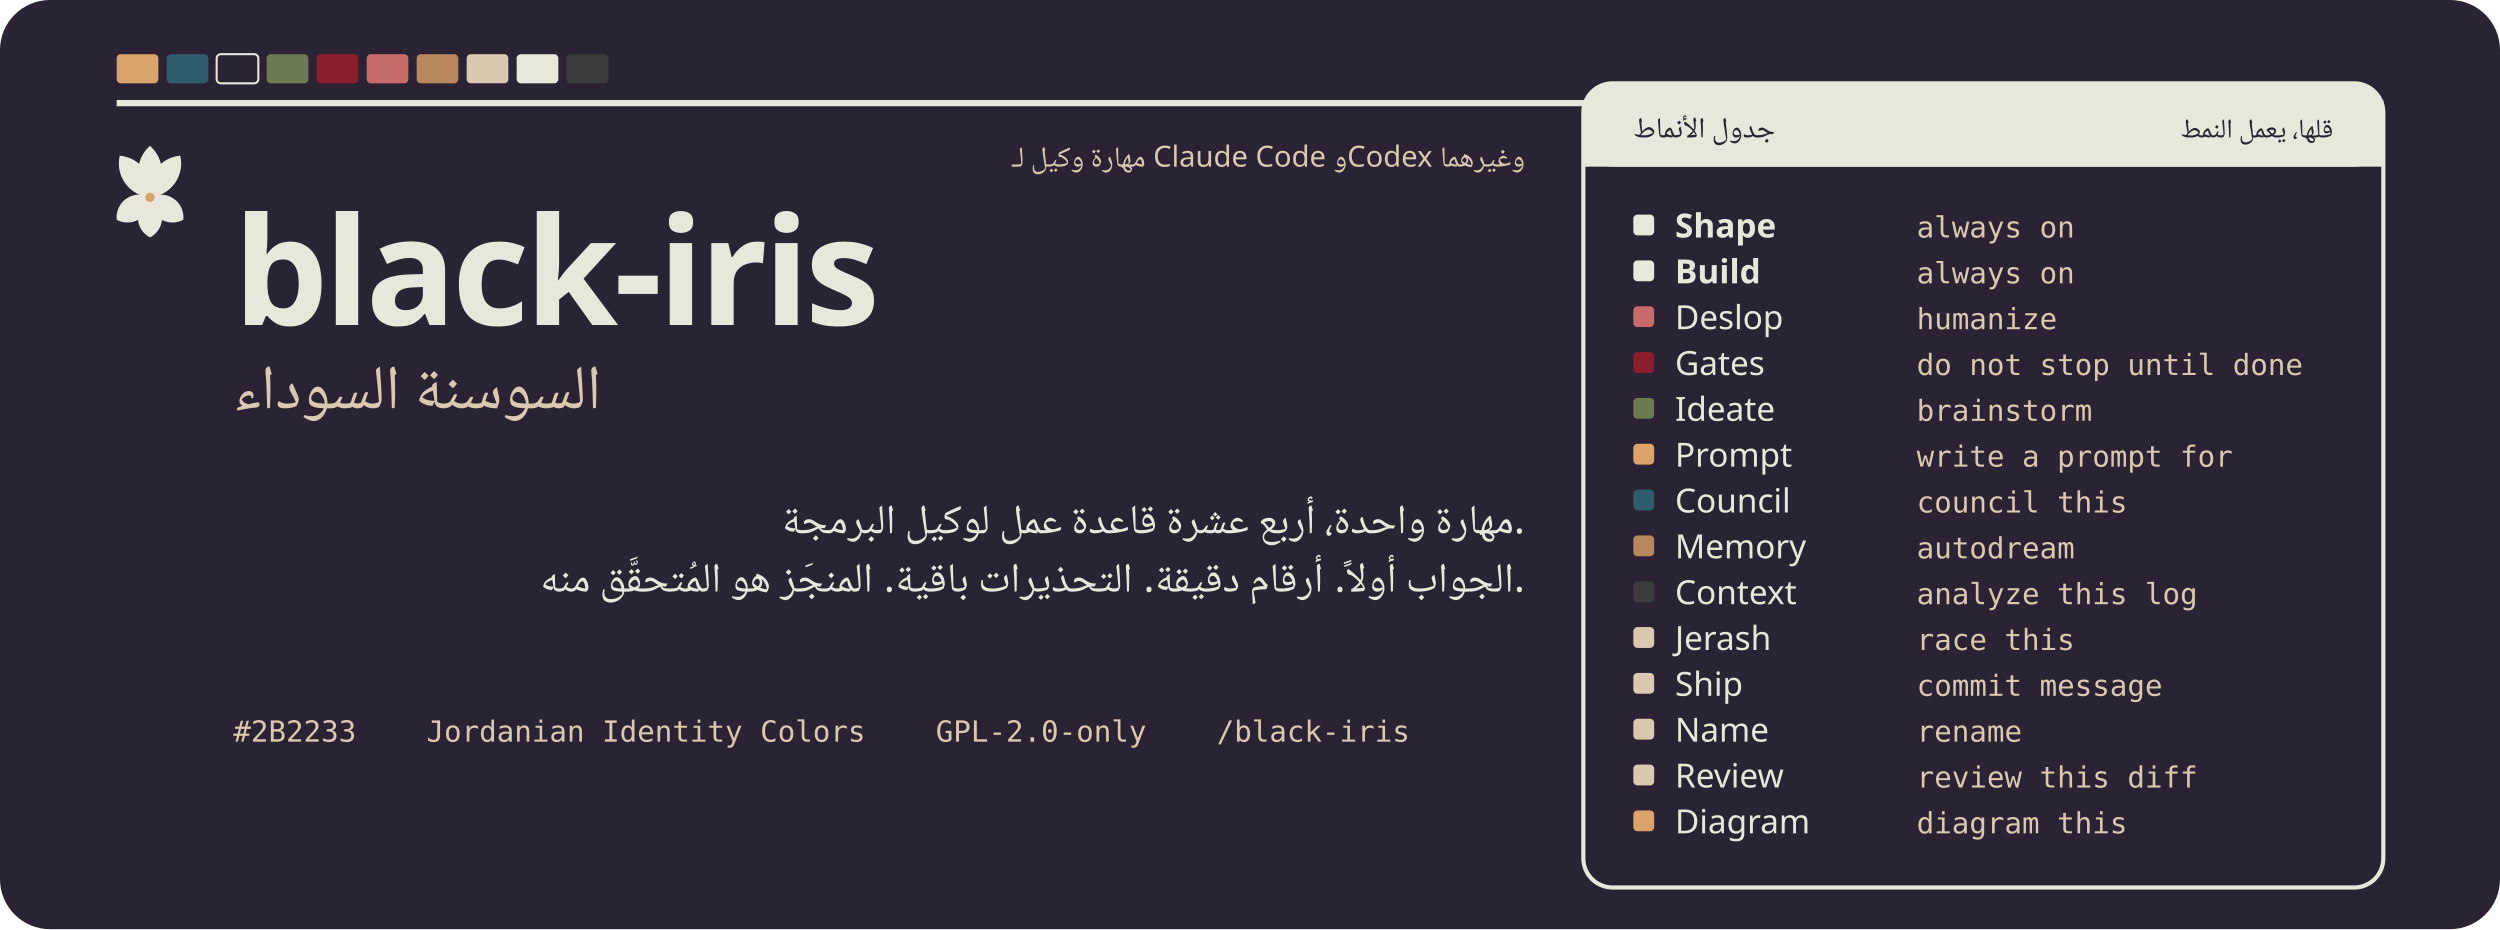
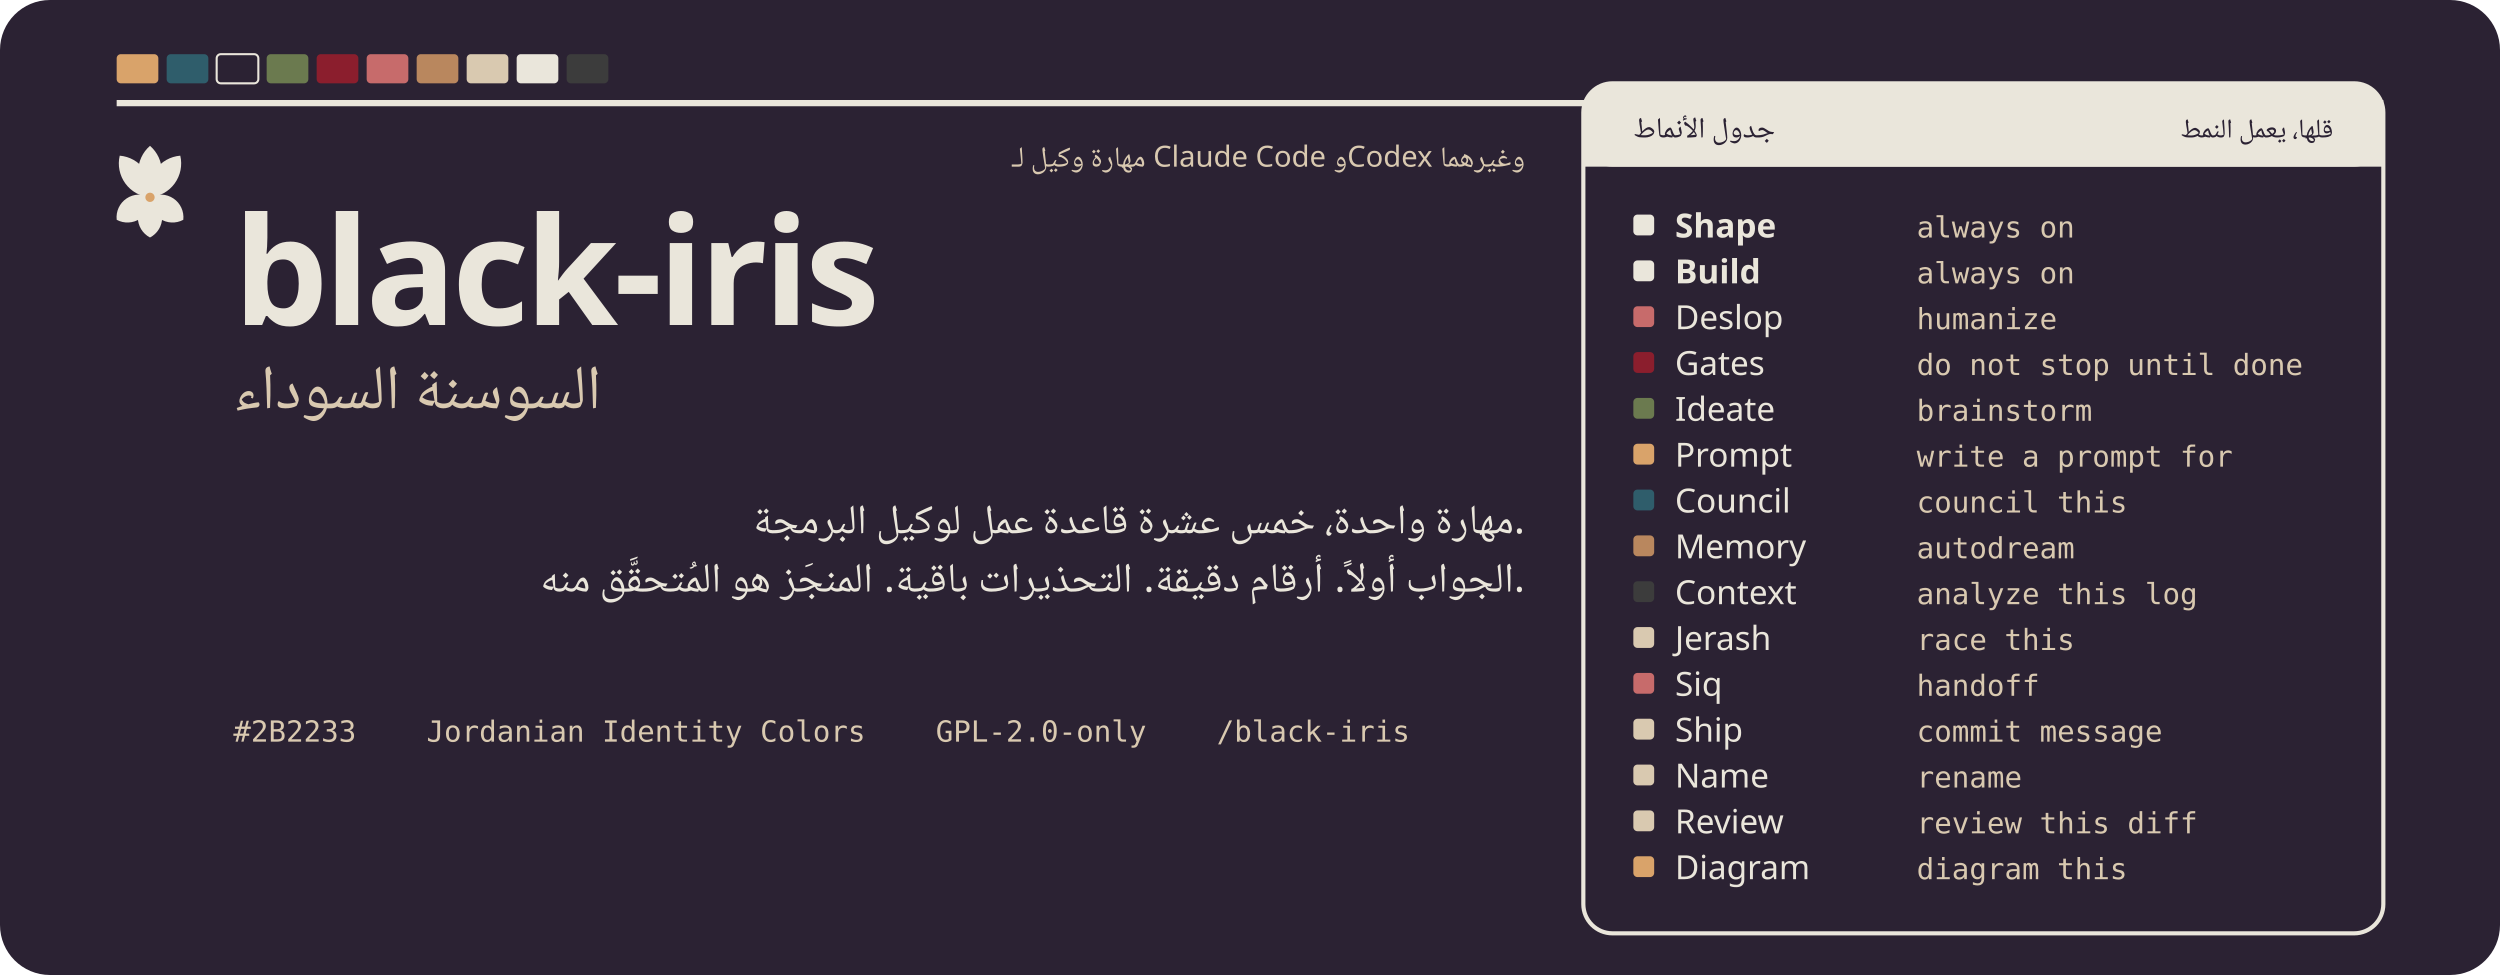
- <svg xmlns="http://www.w3.org/2000/svg" width="1200" height="446" viewBox="0 0 1200 446" role="img" aria-labelledby="title desc">
-   <rect width="1200" height="446" rx="24" fill="#2B2233" />
+ <svg xmlns="http://www.w3.org/2000/svg" width="1200" height="468" viewBox="0 0 1200 468" role="img" aria-labelledby="title desc">
+   <rect width="1200" height="468" rx="24" fill="#2B2233" />
  <rect x="56" y="48" width="1088" height="3" fill="#EAE6DB" />
  <g id="identity-strip" transform="translate(56 26)">
    <rect x="0" y="0" width="20" height="14" rx="2" fill="#D9A36A" />
    <rect x="24" y="0" width="20" height="14" rx="2" fill="#2F5D6B" />
    <rect x="48" y="0" width="20" height="14" rx="2" fill="#2B2233" stroke="#EAE6DB" stroke-width="1" />
    <rect x="72" y="0" width="20" height="14" rx="2" fill="#6B7A4F" />
    <rect x="96" y="0" width="20" height="14" rx="2" fill="#8B1E2D" />
    <rect x="120" y="0" width="20" height="14" rx="2" fill="#C76B6B" />
    <rect x="144" y="0" width="20" height="14" rx="2" fill="#B9875E" />
    <rect x="168" y="0" width="20" height="14" rx="2" fill="#D9C9B0" />
    <rect x="192" y="0" width="20" height="14" rx="2" fill="#EAE6DB" />
    <rect x="216" y="0" width="20" height="14" rx="2" fill="#3C3C3C" />
  </g>
  <g transform="translate(72 92) scale(0.2472) translate(-128.0 -129.0)">
    <path fill="#EAE6DB" d="M128 140 A66 66 0 0 1 69.22 59.1 A66 66 0 0 1 128 140 Z" />
    <path fill="#EAE6DB" d="M128 140 A66 66 0 0 1 128.0 40.0 A66 66 0 0 1 128 140 Z" />
    <path fill="#EAE6DB" d="M128 140 A66 66 0 0 1 186.78 59.1 A66 66 0 0 1 128 140 Z" />
    <path fill="#EAE6DB" d="M128 140 A44 44 0 0 1 192.66 183.62 A44 44 0 0 1 128 140 Z" />
    <path fill="#EAE6DB" d="M128 140 A44 44 0 0 1 128.0 218.0 A44 44 0 0 1 128 140 Z" />
    <path fill="#EAE6DB" d="M128 140 A44 44 0 0 1 63.34 183.62 A44 44 0 0 1 128 140 Z" />
    <circle cx="128" cy="140" r="9" fill="#D9A36A" />
  </g>
  <g id="title-block" transform="translate(112 64)">
    <text x="620" text-anchor="end" y="16" font-family="-apple-system, BlinkMacSystemFont, 'Segoe UI', 'Noto Sans', 'Noto Naskh Arabic', sans-serif" font-size="14" fill="#D9C9B0">مهارة وكيل لـ Claude Code وCodex وغيرهما</text>
    <text x="0" y="92" font-family="-apple-system, BlinkMacSystemFont, 'Segoe UI', 'Noto Sans', 'Noto Naskh Arabic', sans-serif" font-size="72" font-weight="800" letter-spacing="-2" fill="#EAE6DB">black-iris</text>
    <text x="0" y="132" font-family="-apple-system, BlinkMacSystemFont, 'Segoe UI', 'Noto Sans', 'Noto Naskh Arabic', sans-serif" font-size="30" fill="#D9C9B0">السوسنة السوداء</text>
-     <text x="620" text-anchor="end" y="192" font-family="-apple-system, BlinkMacSystemFont, 'Segoe UI', 'Noto Sans', 'Noto Naskh Arabic', sans-serif" font-size="20" fill="#EAE6DB">مهارة واحدة، أربع عشرة قاعدة عمل لوكيل البرمجة.</text>
+     <text x="620" text-anchor="end" y="192" font-family="-apple-system, BlinkMacSystemFont, 'Segoe UI', 'Noto Sans', 'Noto Naskh Arabic', sans-serif" font-size="20" fill="#EAE6DB">مهارة واحدة، خمس عشرة قاعدة عمل لوكيل البرمجة.</text>
    <text x="620" text-anchor="end" y="220" font-family="-apple-system, BlinkMacSystemFont, 'Segoe UI', 'Noto Sans', 'Noto Naskh Arabic', sans-serif" font-size="20" fill="#EAE6DB">الجواب أولاً. أرقام دقيقة. التحذيرات باقية. المنجَز هو المُتحقَّق منه.</text>
    <text x="0" y="292" xml:space="preserve" font-family="ui-monospace, SFMono-Regular, Menlo, monospace" font-size="14" fill="#D9C9B0">#2B2233    Jordanian Identity Colors    GPL-2.0-only    /black-iris</text>
  </g>
  <g id="project-proof" transform="translate(760 40)">
-     <rect x="0" y="0" width="384" height="386" rx="14" fill="#2B2233" stroke="#EAE6DB" stroke-width="2" />
+     <rect x="0" y="0" width="384" height="408" rx="14" fill="#2B2233" stroke="#EAE6DB" stroke-width="2" />
    <rect x="0" y="0" width="384" height="40" rx="14" fill="#EAE6DB" />
    <rect x="0" y="26" width="384" height="14" fill="#EAE6DB" />
    <text x="24" y="26" font-family="-apple-system, BlinkMacSystemFont, 'Segoe UI', 'Noto Sans', 'Noto Naskh Arabic', sans-serif" font-size="14" fill="#2B2233">جدول الأنماط</text>
    <text x="360" y="26" text-anchor="end" font-family="-apple-system, BlinkMacSystemFont, 'Segoe UI', 'Noto Sans', 'Noto Naskh Arabic', sans-serif" font-size="13" fill="#2B2233">قلها، يعمل النمط</text>
    <rect x="24" y="63" width="10" height="10" rx="2" fill="#EAE6DB" />
    <text x="44" y="74" font-family="-apple-system, BlinkMacSystemFont, 'Segoe UI', 'Noto Sans', 'Noto Naskh Arabic', sans-serif" font-size="16" font-weight="700" fill="#EAE6DB">Shape</text>
    <text x="160" y="74" font-family="ui-monospace, SFMono-Regular, Menlo, monospace" font-size="14" fill="#D9C9B0">always on</text>
    <rect x="24" y="85" width="10" height="10" rx="2" fill="#EAE6DB" />
    <text x="44" y="96" font-family="-apple-system, BlinkMacSystemFont, 'Segoe UI', 'Noto Sans', 'Noto Naskh Arabic', sans-serif" font-size="16" font-weight="700" fill="#EAE6DB">Build</text>
    <text x="160" y="96" font-family="ui-monospace, SFMono-Regular, Menlo, monospace" font-size="14" fill="#D9C9B0">always on</text>
    <rect x="24" y="107" width="10" height="10" rx="2" fill="#C76B6B" />
    <text x="44" y="118" font-family="-apple-system, BlinkMacSystemFont, 'Segoe UI', 'Noto Sans', 'Noto Naskh Arabic', sans-serif" font-size="16" font-weight="500" fill="#EAE6DB">Deslop</text>
    <text x="160" y="118" font-family="ui-monospace, SFMono-Regular, Menlo, monospace" font-size="14" fill="#D9C9B0">humanize</text>
    <rect x="24" y="129" width="10" height="10" rx="2" fill="#8B1E2D" />
    <text x="44" y="140" font-family="-apple-system, BlinkMacSystemFont, 'Segoe UI', 'Noto Sans', 'Noto Naskh Arabic', sans-serif" font-size="16" font-weight="500" fill="#EAE6DB">Gates</text>
    <text x="160" y="140" font-family="ui-monospace, SFMono-Regular, Menlo, monospace" font-size="14" fill="#D9C9B0">do not stop until done</text>
    <rect x="24" y="151" width="10" height="10" rx="2" fill="#6B7A4F" />
    <text x="44" y="162" font-family="-apple-system, BlinkMacSystemFont, 'Segoe UI', 'Noto Sans', 'Noto Naskh Arabic', sans-serif" font-size="16" font-weight="500" fill="#EAE6DB">Ideate</text>
    <text x="160" y="162" font-family="ui-monospace, SFMono-Regular, Menlo, monospace" font-size="14" fill="#D9C9B0">brainstorm</text>
    <rect x="24" y="173" width="10" height="10" rx="2" fill="#D9A36A" />
    <text x="44" y="184" font-family="-apple-system, BlinkMacSystemFont, 'Segoe UI', 'Noto Sans', 'Noto Naskh Arabic', sans-serif" font-size="16" font-weight="500" fill="#EAE6DB">Prompt</text>
    <text x="160" y="184" font-family="ui-monospace, SFMono-Regular, Menlo, monospace" font-size="14" fill="#D9C9B0">write a prompt for</text>
    <rect x="24" y="195" width="10" height="10" rx="2" fill="#2F5D6B" />
    <text x="44" y="206" font-family="-apple-system, BlinkMacSystemFont, 'Segoe UI', 'Noto Sans', 'Noto Naskh Arabic', sans-serif" font-size="16" font-weight="500" fill="#EAE6DB">Council</text>
    <text x="160" y="206" font-family="ui-monospace, SFMono-Regular, Menlo, monospace" font-size="14" fill="#D9C9B0">council this</text>
    <rect x="24" y="217" width="10" height="10" rx="2" fill="#B9875E" />
    <text x="44" y="228" font-family="-apple-system, BlinkMacSystemFont, 'Segoe UI', 'Noto Sans', 'Noto Naskh Arabic', sans-serif" font-size="16" font-weight="500" fill="#EAE6DB">Memory</text>
    <text x="160" y="228" font-family="ui-monospace, SFMono-Regular, Menlo, monospace" font-size="14" fill="#D9C9B0">autodream</text>
    <rect x="24" y="239" width="10" height="10" rx="2" fill="#3C3C3C" />
    <text x="44" y="250" font-family="-apple-system, BlinkMacSystemFont, 'Segoe UI', 'Noto Sans', 'Noto Naskh Arabic', sans-serif" font-size="16" font-weight="500" fill="#EAE6DB">Context</text>
    <text x="160" y="250" font-family="ui-monospace, SFMono-Regular, Menlo, monospace" font-size="14" fill="#D9C9B0">analyze this log</text>
    <rect x="24" y="261" width="10" height="10" rx="2" fill="#D9C9B0" />
    <text x="44" y="272" font-family="-apple-system, BlinkMacSystemFont, 'Segoe UI', 'Noto Sans', 'Noto Naskh Arabic', sans-serif" font-size="16" font-weight="500" fill="#EAE6DB">Jerash</text>
    <text x="160" y="272" font-family="ui-monospace, SFMono-Regular, Menlo, monospace" font-size="14" fill="#D9C9B0">race this</text>
-     <rect x="24" y="283" width="10" height="10" rx="2" fill="#D9C9B0" />
-     <text x="44" y="294" font-family="-apple-system, BlinkMacSystemFont, 'Segoe UI', 'Noto Sans', 'Noto Naskh Arabic', sans-serif" font-size="16" font-weight="500" fill="#EAE6DB">Ship</text>
-     <text x="160" y="294" font-family="ui-monospace, SFMono-Regular, Menlo, monospace" font-size="14" fill="#D9C9B0">commit message</text>
+     <rect x="24" y="283" width="10" height="10" rx="2" fill="#C76B6B" />
+     <text x="44" y="294" font-family="-apple-system, BlinkMacSystemFont, 'Segoe UI', 'Noto Sans', 'Noto Naskh Arabic', sans-serif" font-size="16" font-weight="500" fill="#EAE6DB">Siq</text>
+     <text x="160" y="294" font-family="ui-monospace, SFMono-Regular, Menlo, monospace" font-size="14" fill="#D9C9B0">handoff</text>
    <rect x="24" y="305" width="10" height="10" rx="2" fill="#D9C9B0" />
-     <text x="44" y="316" font-family="-apple-system, BlinkMacSystemFont, 'Segoe UI', 'Noto Sans', 'Noto Naskh Arabic', sans-serif" font-size="16" font-weight="500" fill="#EAE6DB">Name</text>
-     <text x="160" y="316" font-family="ui-monospace, SFMono-Regular, Menlo, monospace" font-size="14" fill="#D9C9B0">rename</text>
+     <text x="44" y="316" font-family="-apple-system, BlinkMacSystemFont, 'Segoe UI', 'Noto Sans', 'Noto Naskh Arabic', sans-serif" font-size="16" font-weight="500" fill="#EAE6DB">Ship</text>
+     <text x="160" y="316" font-family="ui-monospace, SFMono-Regular, Menlo, monospace" font-size="14" fill="#D9C9B0">commit message</text>
    <rect x="24" y="327" width="10" height="10" rx="2" fill="#D9C9B0" />
-     <text x="44" y="338" font-family="-apple-system, BlinkMacSystemFont, 'Segoe UI', 'Noto Sans', 'Noto Naskh Arabic', sans-serif" font-size="16" font-weight="500" fill="#EAE6DB">Review</text>
-     <text x="160" y="338" font-family="ui-monospace, SFMono-Regular, Menlo, monospace" font-size="14" fill="#D9C9B0">review this diff</text>
-     <rect x="24" y="349" width="10" height="10" rx="2" fill="#D9A36A" />
-     <text x="44" y="360" font-family="-apple-system, BlinkMacSystemFont, 'Segoe UI', 'Noto Sans', 'Noto Naskh Arabic', sans-serif" font-size="16" font-weight="500" fill="#EAE6DB">Diagram</text>
-     <text x="160" y="360" font-family="ui-monospace, SFMono-Regular, Menlo, monospace" font-size="14" fill="#D9C9B0">diagram this</text>
+     <text x="44" y="338" font-family="-apple-system, BlinkMacSystemFont, 'Segoe UI', 'Noto Sans', 'Noto Naskh Arabic', sans-serif" font-size="16" font-weight="500" fill="#EAE6DB">Name</text>
+     <text x="160" y="338" font-family="ui-monospace, SFMono-Regular, Menlo, monospace" font-size="14" fill="#D9C9B0">rename</text>
+     <rect x="24" y="349" width="10" height="10" rx="2" fill="#D9C9B0" />
+     <text x="44" y="360" font-family="-apple-system, BlinkMacSystemFont, 'Segoe UI', 'Noto Sans', 'Noto Naskh Arabic', sans-serif" font-size="16" font-weight="500" fill="#EAE6DB">Review</text>
+     <text x="160" y="360" font-family="ui-monospace, SFMono-Regular, Menlo, monospace" font-size="14" fill="#D9C9B0">review this diff</text>
+     <rect x="24" y="371" width="10" height="10" rx="2" fill="#D9A36A" />
+     <text x="44" y="382" font-family="-apple-system, BlinkMacSystemFont, 'Segoe UI', 'Noto Sans', 'Noto Naskh Arabic', sans-serif" font-size="16" font-weight="500" fill="#EAE6DB">Diagram</text>
+     <text x="160" y="382" font-family="ui-monospace, SFMono-Regular, Menlo, monospace" font-size="14" fill="#D9C9B0">diagram this</text>
  </g>
</svg>
